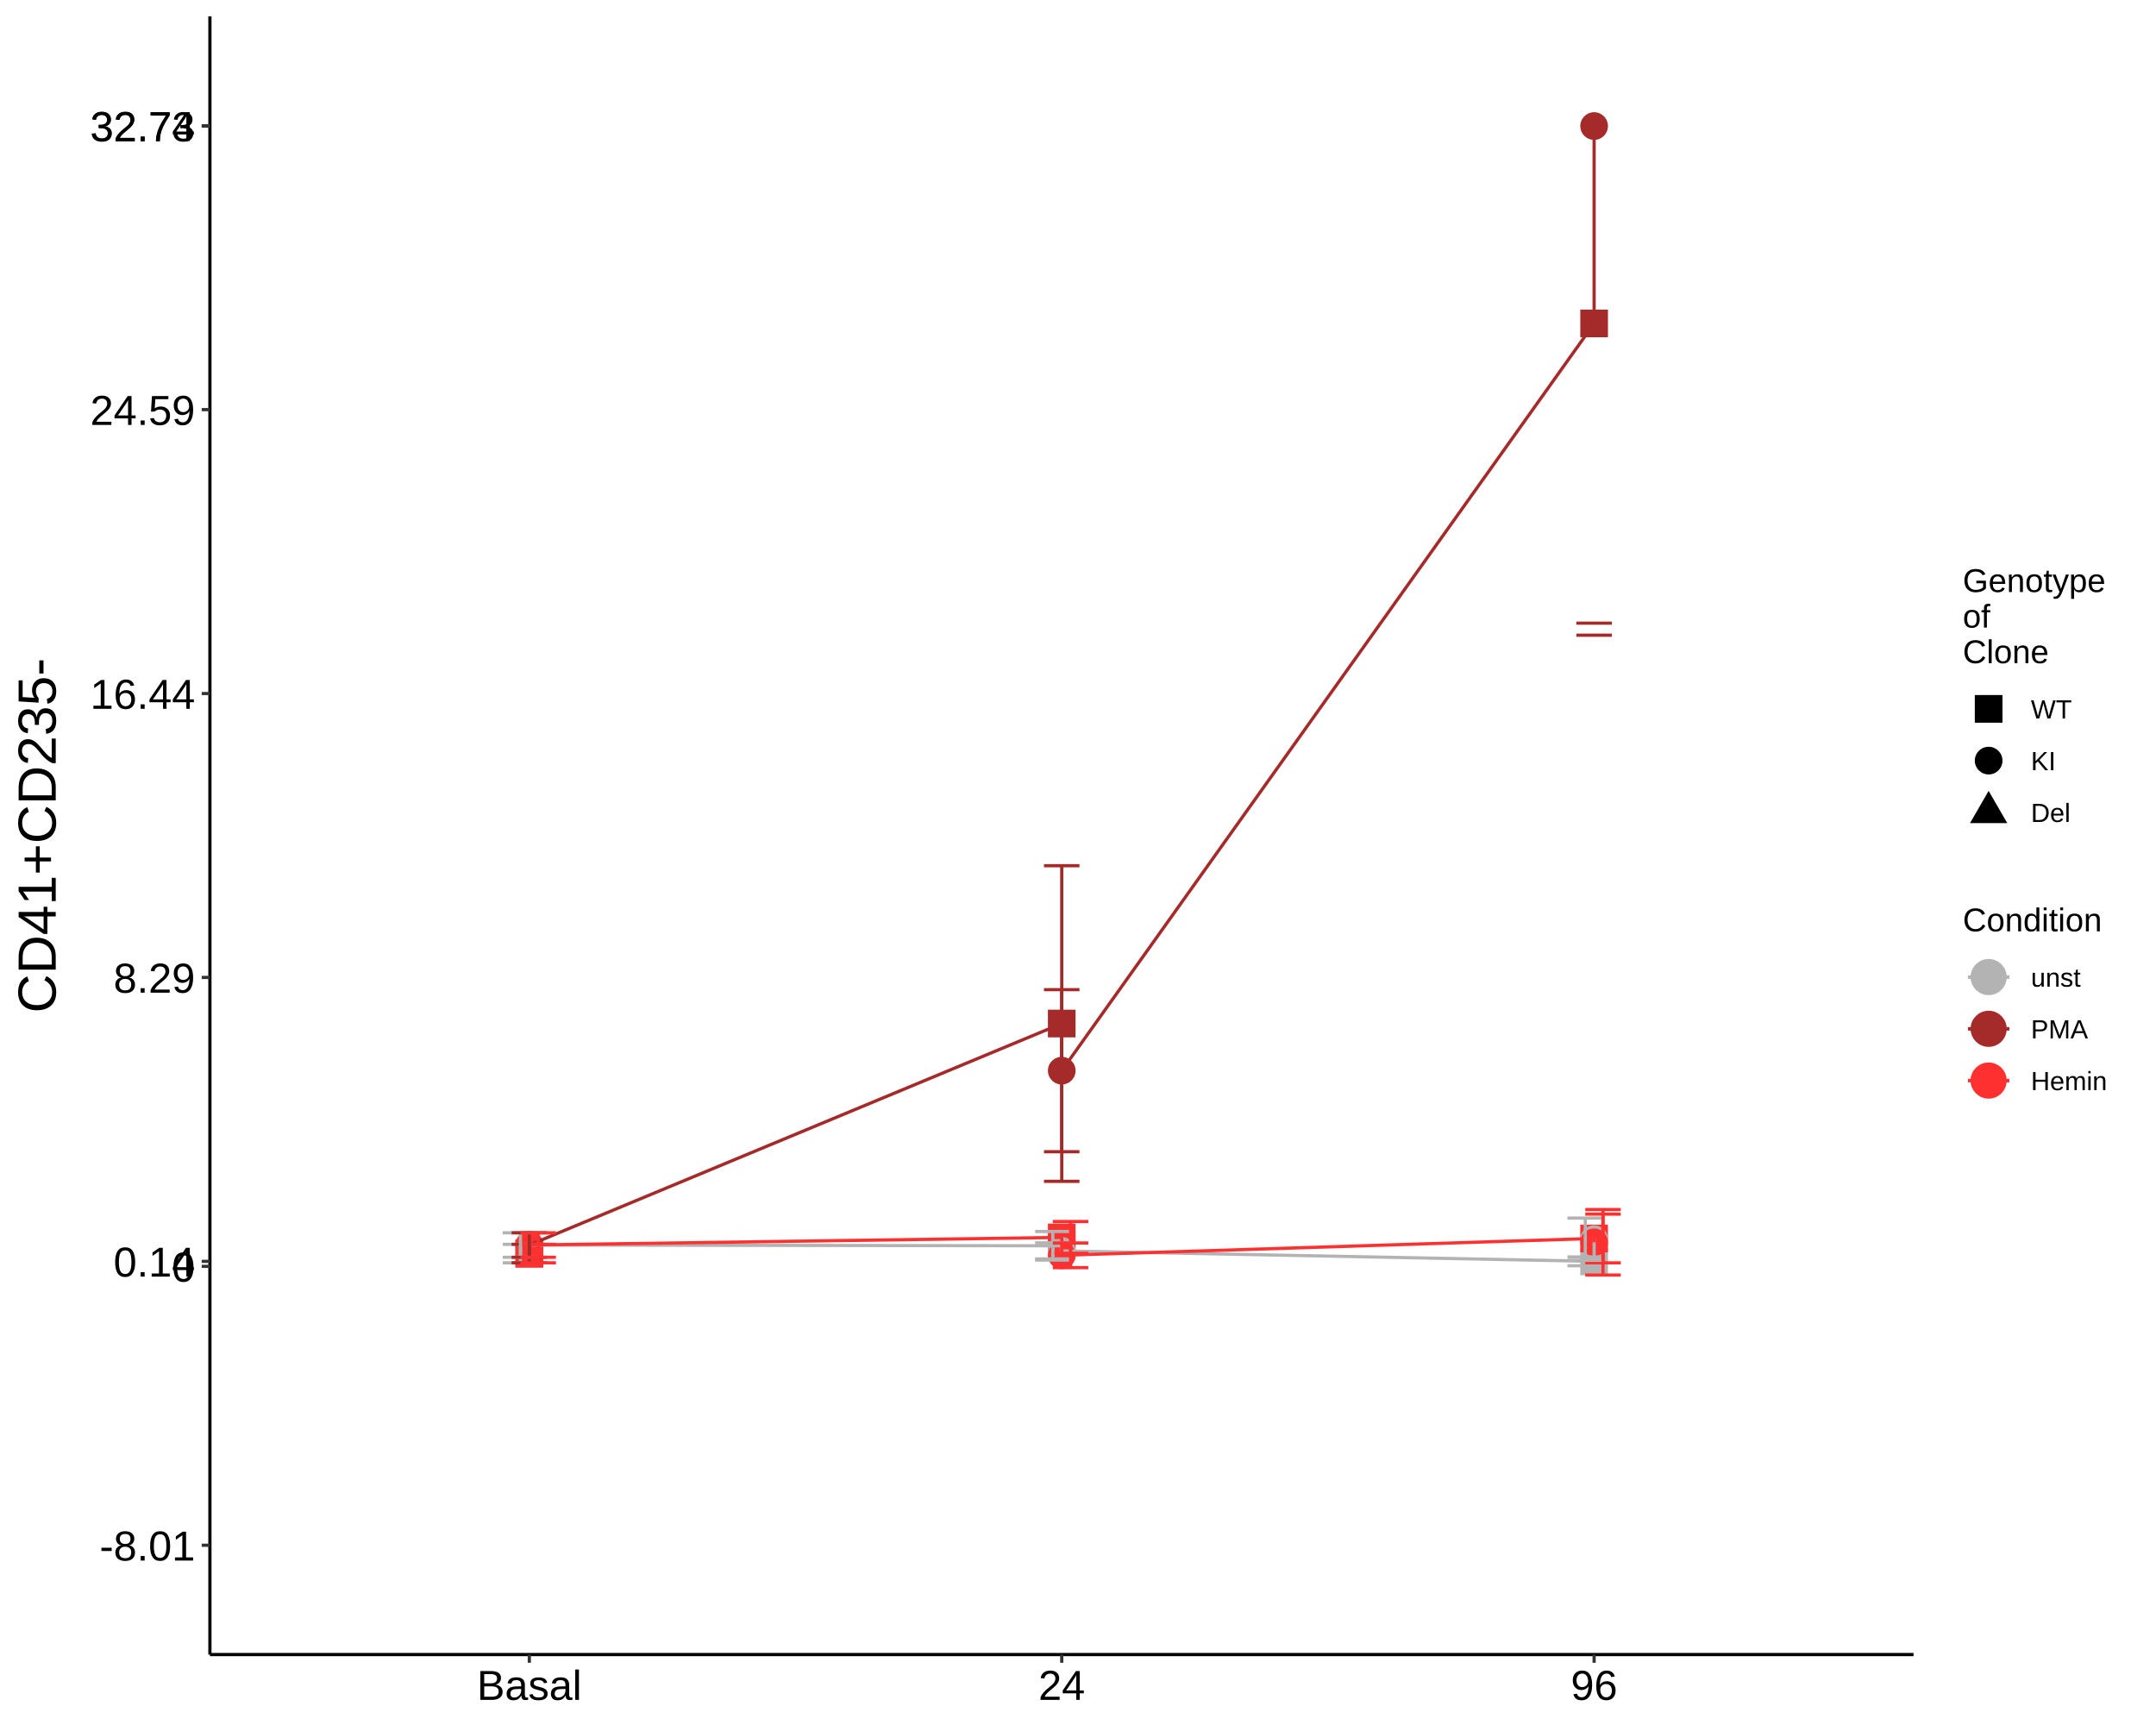
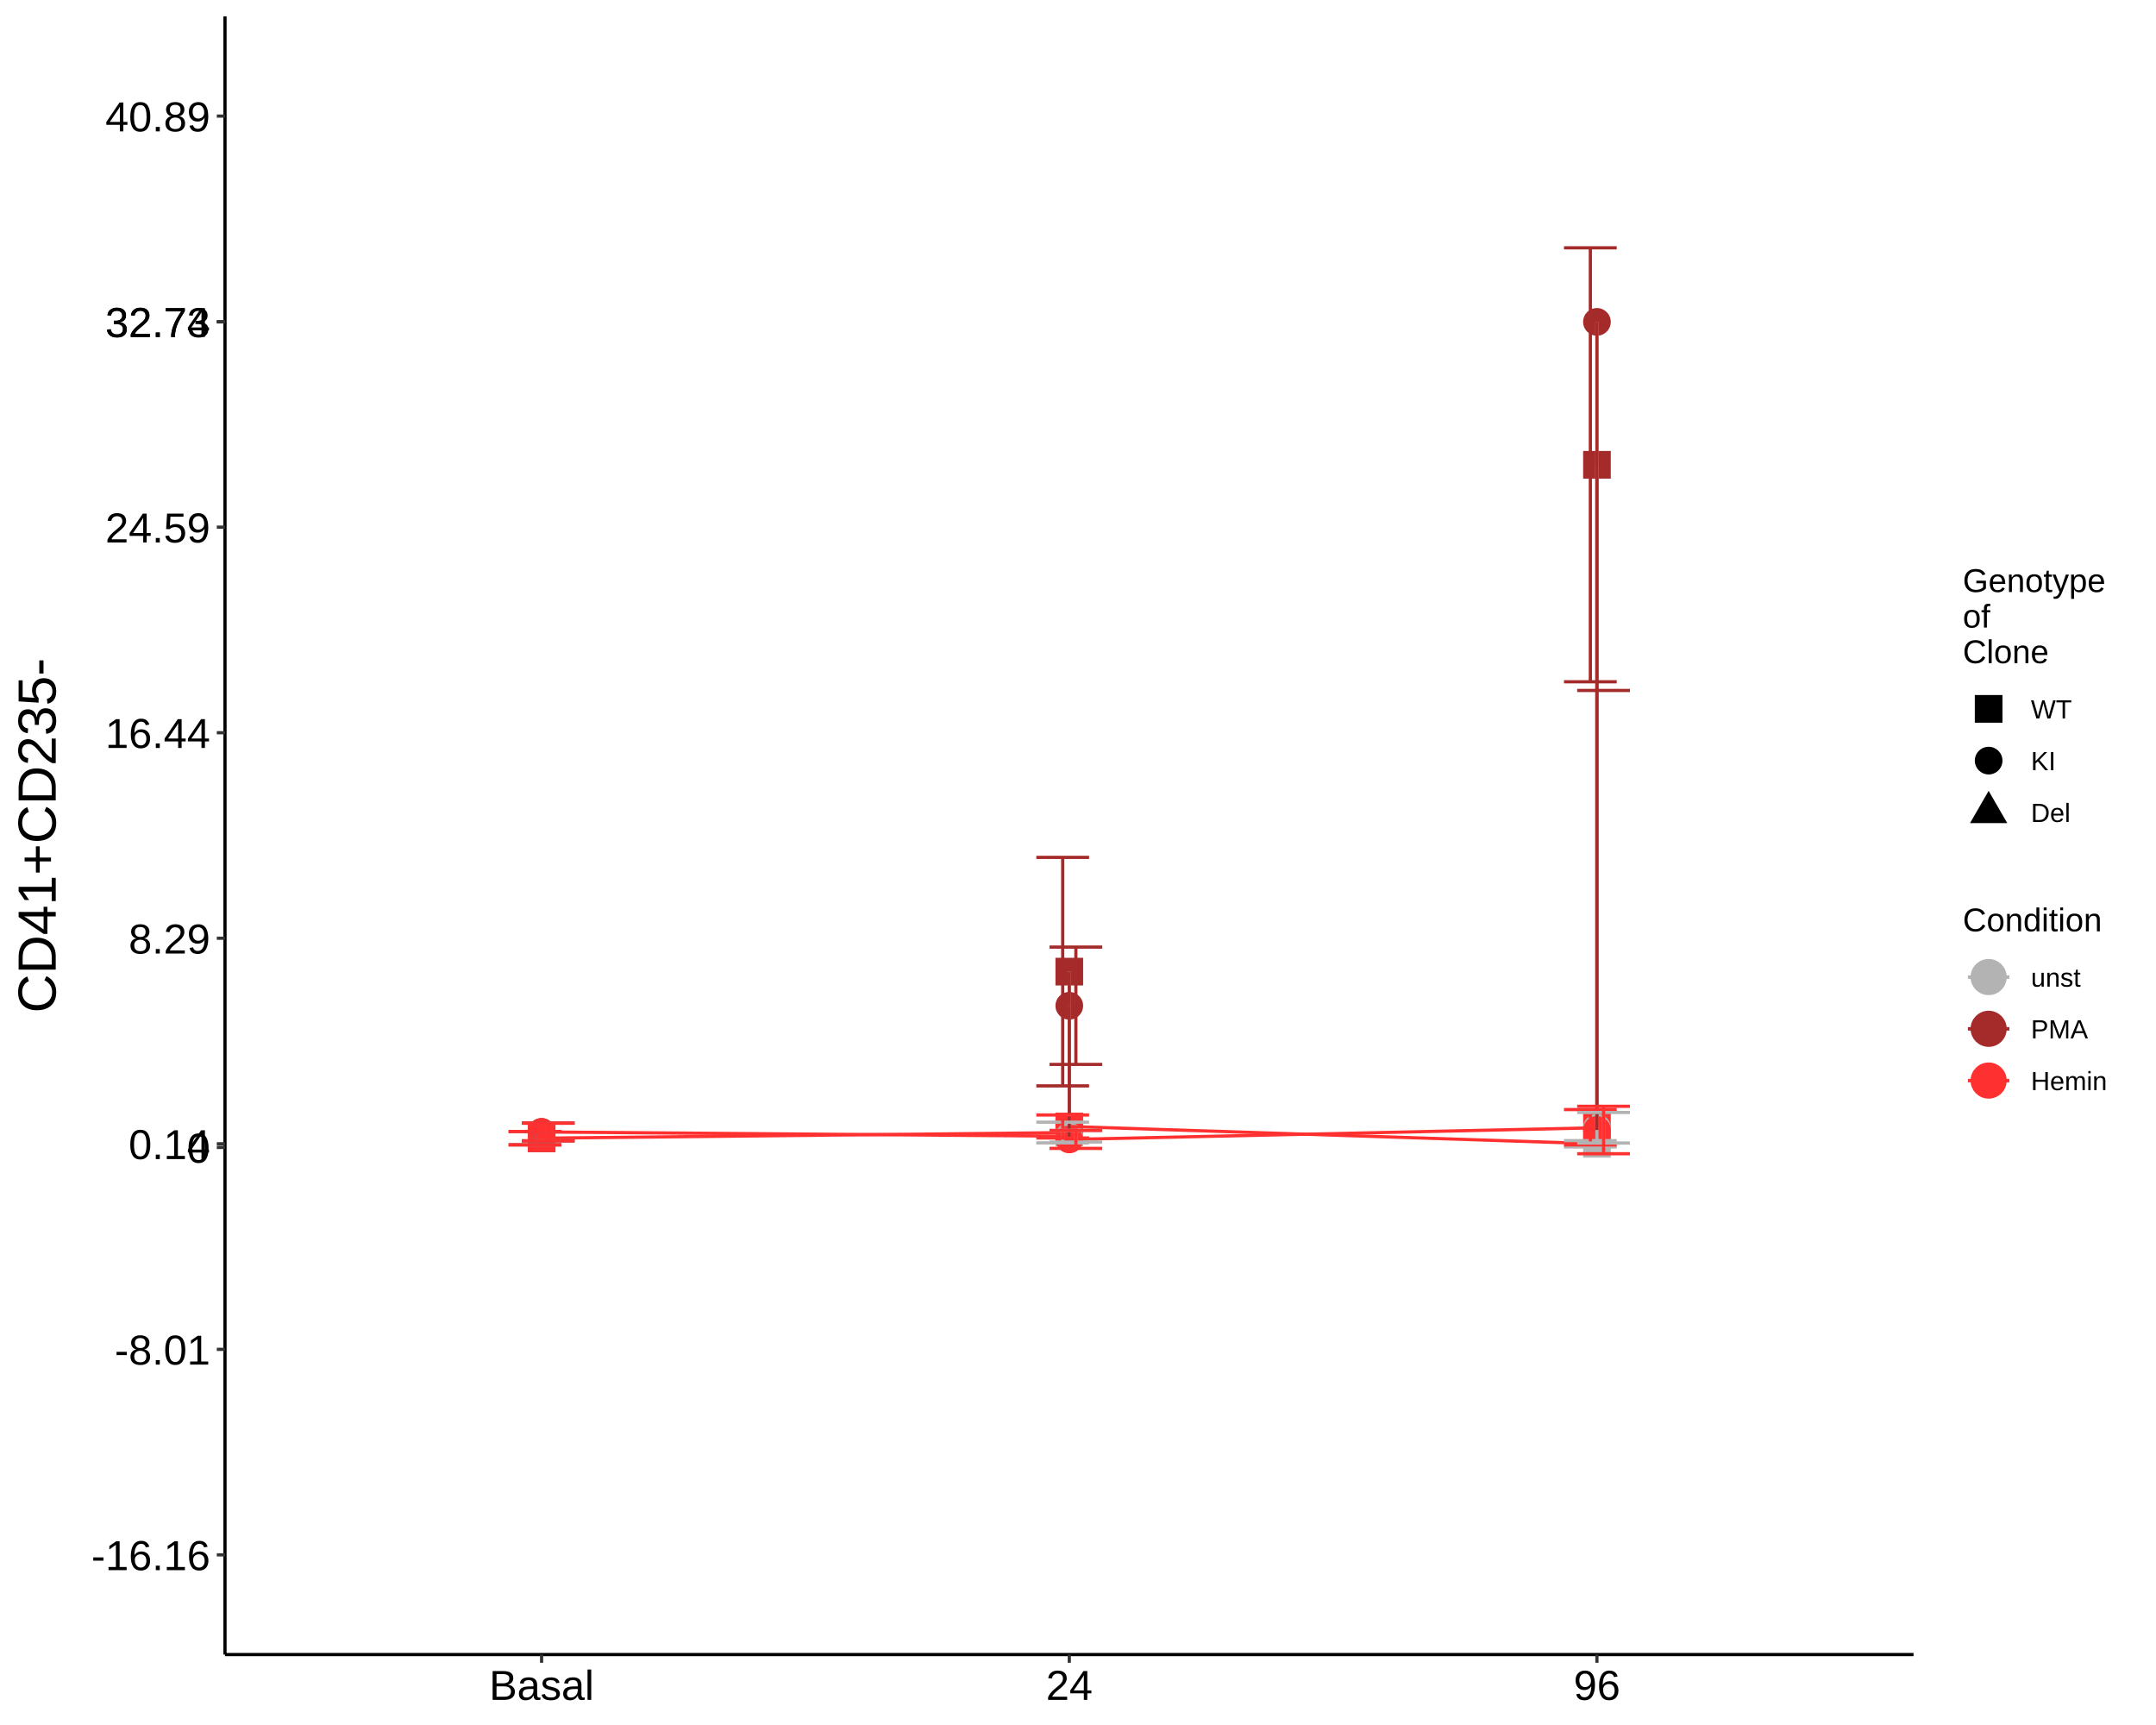
<svg xmlns="http://www.w3.org/2000/svg" class="svglite" width="720.00pt" height="576.00pt" viewBox="0 0 720.00 576.00">
  <defs>
    <style type="text/css">
    .svglite line, .svglite polyline, .svglite polygon, .svglite path, .svglite rect, .svglite circle {
      fill: none;
      stroke: #000000;
      stroke-linecap: round;
      stroke-linejoin: round;
      stroke-miterlimit: 10.00;
    }
  </style>
  </defs>
  <rect width="100%" height="100%" style="stroke: none; fill: #FFFFFF;" />
  <defs>
    <clipPath id="cpMC4wMHw3MjAuMDB8MC4wMHw1NzYuMDA=">
      <rect x="0.00" y="0.00" width="720.00" height="576.00" />
    </clipPath>
  </defs>
  <g clip-path="url(#cpMC4wMHw3MjAuMDB8MC4wMHw1NzYuMDA=)">
    <rect x="0" y="0.00" width="720.00" height="576.00" style="stroke-width: 1.07; stroke: #FFFFFF; fill: #FFFFFF;" />
  </g>
  <defs>
-     <clipPath id="cpNzAuMTB8NjM5LjAzfDUuNDh8NTUyLjQ4">
-       <rect x="70.10" y="5.48" width="568.94" height="547.00" />
+     <clipPath id="cpNzUuMTR8NjM5LjAzfDUuNDh8NTUyLjQ4">
+       <rect x="75.14" y="5.48" width="563.89" height="547.00" />
    </clipPath>
  </defs>
-   <g clip-path="url(#cpNzAuMTB8NjM5LjAzfDUuNDh8NTUyLjQ4)">
-     <rect x="70.10" y="5.48" width="568.94" height="547.00" style="stroke-width: 1.07; stroke: none; fill: #FFFFFF;" />
-     <polygon points="172.15,423.20 181.39,423.20 181.39,413.96 172.15,413.96 " style="stroke-width: 2.83; stroke: none; fill: #B3B3B3;" />
-     <polygon points="349.95,420.60 359.18,420.60 359.18,411.37 349.95,411.37 " style="stroke-width: 2.83; stroke: none; fill: #B3B3B3;" />
-     <polygon points="527.74,425.80 536.98,425.80 536.98,416.56 527.74,416.56 " style="stroke-width: 2.83; stroke: none; fill: #B3B3B3;" />
-     <polygon points="172.15,423.20 181.39,423.20 181.39,413.96 172.15,413.96 " style="stroke-width: 2.83; stroke: none; fill: #A52A2A;" />
-     <polygon points="349.95,346.39 359.18,346.39 359.18,337.15 349.95,337.15 " style="stroke-width: 2.83; stroke: none; fill: #A52A2A;" />
-     <polygon points="527.74,112.62 536.98,112.62 536.98,103.39 527.74,103.39 " style="stroke-width: 2.83; stroke: none; fill: #A52A2A;" />
-     <polygon points="172.15,423.20 181.39,423.20 181.39,413.96 172.15,413.96 " style="stroke-width: 2.83; stroke: none; fill: #FF3030;" />
-     <polygon points="349.95,417.81 359.18,417.81 359.18,408.58 349.95,408.58 " style="stroke-width: 2.83; stroke: none; fill: #FF3030;" />
-     <polygon points="527.74,418.16 536.98,418.16 536.98,408.92 527.74,408.92 " style="stroke-width: 2.83; stroke: none; fill: #FF3030;" />
-     <circle cx="176.77" cy="415.73" r="4.62" style="stroke-width: 2.83; stroke: none; fill: #B3B3B3;" />
-     <circle cx="354.57" cy="417.69" r="4.62" style="stroke-width: 2.83; stroke: none; fill: #B3B3B3;" />
-     <circle cx="532.36" cy="413.78" r="4.62" style="stroke-width: 2.83; stroke: none; fill: #B3B3B3;" />
-     <circle cx="176.77" cy="415.73" r="4.62" style="stroke-width: 2.83; stroke: none; fill: #A52A2A;" />
-     <circle cx="354.57" cy="357.51" r="4.62" style="stroke-width: 2.83; stroke: none; fill: #A52A2A;" />
-     <circle cx="532.36" cy="42.09" r="4.62" style="stroke-width: 2.83; stroke: none; fill: #A52A2A;" />
-     <circle cx="176.77" cy="415.73" r="4.62" style="stroke-width: 2.83; stroke: none; fill: #FF3030;" />
-     <circle cx="354.57" cy="419.16" r="4.62" style="stroke-width: 2.83; stroke: none; fill: #FF3030;" />
-     <circle cx="532.36" cy="414.82" r="4.62" style="stroke-width: 2.83; stroke: none; fill: #FF3030;" />
-     <polyline points="176.77,418.58 176.77,415.73 354.57,415.99 354.57,417.69 532.36,421.18 532.36,413.78 " style="stroke-width: 1.07; stroke: #B3B3B3; stroke-linecap: butt;" />
-     <polyline points="176.77,418.58 176.77,415.73 354.57,341.77 354.57,357.51 532.36,108.01 532.36,42.09 " style="stroke-width: 1.07; stroke: #A52A2A; stroke-linecap: butt;" />
-     <polyline points="176.77,418.58 176.77,415.73 354.57,413.19 354.57,419.16 532.36,413.54 532.36,414.82 " style="stroke-width: 1.07; stroke: #FF3030; stroke-linecap: butt;" />
-     <polyline points="167.88,415.50 179.73,415.50 " style="stroke-width: 1.07; stroke: #B3B3B3; stroke-linecap: butt;" />
-     <polyline points="173.81,415.50 173.81,421.67 " style="stroke-width: 1.07; stroke: #B3B3B3; stroke-linecap: butt;" />
-     <polyline points="167.88,421.67 179.73,421.67 " style="stroke-width: 1.07; stroke: #B3B3B3; stroke-linecap: butt;" />
-     <polyline points="345.68,411.21 357.53,411.21 " style="stroke-width: 1.07; stroke: #B3B3B3; stroke-linecap: butt;" />
-     <polyline points="351.60,411.21 351.60,420.76 " style="stroke-width: 1.07; stroke: #B3B3B3; stroke-linecap: butt;" />
-     <polyline points="345.68,420.76 357.53,420.76 " style="stroke-width: 1.07; stroke: #B3B3B3; stroke-linecap: butt;" />
-     <polyline points="523.47,419.71 535.32,419.71 " style="stroke-width: 1.07; stroke: #B3B3B3; stroke-linecap: butt;" />
-     <polyline points="529.40,419.71 529.40,422.65 " style="stroke-width: 1.07; stroke: #B3B3B3; stroke-linecap: butt;" />
-     <polyline points="523.47,422.65 535.32,422.65 " style="stroke-width: 1.07; stroke: #B3B3B3; stroke-linecap: butt;" />
-     <polyline points="170.85,415.50 182.70,415.50 " style="stroke-width: 1.07; stroke: #A52A2A; stroke-linecap: butt;" />
-     <polyline points="176.77,415.50 176.77,421.67 " style="stroke-width: 1.07; stroke: #A52A2A; stroke-linecap: butt;" />
-     <polyline points="170.85,421.67 182.70,421.67 " style="stroke-width: 1.07; stroke: #A52A2A; stroke-linecap: butt;" />
-     <polyline points="348.64,289.08 360.49,289.08 " style="stroke-width: 1.07; stroke: #A52A2A; stroke-linecap: butt;" />
-     <polyline points="354.57,289.08 354.57,394.47 " style="stroke-width: 1.07; stroke: #A52A2A; stroke-linecap: butt;" />
-     <polyline points="348.64,394.47 360.49,394.47 " style="stroke-width: 1.07; stroke: #A52A2A; stroke-linecap: butt;" />
-     <polyline points="526.43,208.08 538.29,208.08 " style="stroke-width: 1.07; stroke: #A52A2A; stroke-linecap: butt;" />
-     <polyline points="173.81,415.50 185.66,415.50 " style="stroke-width: 1.07; stroke: #FF3030; stroke-linecap: butt;" />
-     <polyline points="179.73,415.50 179.73,421.67 " style="stroke-width: 1.07; stroke: #FF3030; stroke-linecap: butt;" />
-     <polyline points="173.81,421.67 185.66,421.67 " style="stroke-width: 1.07; stroke: #FF3030; stroke-linecap: butt;" />
-     <polyline points="351.60,407.89 363.45,407.89 " style="stroke-width: 1.07; stroke: #FF3030; stroke-linecap: butt;" />
-     <polyline points="357.53,407.89 357.53,418.49 " style="stroke-width: 1.07; stroke: #FF3030; stroke-linecap: butt;" />
-     <polyline points="351.60,418.49 363.45,418.49 " style="stroke-width: 1.07; stroke: #FF3030; stroke-linecap: butt;" />
-     <polyline points="529.40,405.40 541.25,405.40 " style="stroke-width: 1.07; stroke: #FF3030; stroke-linecap: butt;" />
-     <polyline points="535.32,405.40 535.32,421.68 " style="stroke-width: 1.07; stroke: #FF3030; stroke-linecap: butt;" />
-     <polyline points="529.40,421.68 541.25,421.68 " style="stroke-width: 1.07; stroke: #FF3030; stroke-linecap: butt;" />
-     <polyline points="167.88,411.65 179.73,411.65 " style="stroke-width: 1.07; stroke: #B3B3B3; stroke-linecap: butt;" />
-     <polyline points="173.81,411.65 173.81,419.82 " style="stroke-width: 1.07; stroke: #B3B3B3; stroke-linecap: butt;" />
-     <polyline points="167.88,419.82 179.73,419.82 " style="stroke-width: 1.07; stroke: #B3B3B3; stroke-linecap: butt;" />
-     <polyline points="345.68,415.01 357.53,415.01 " style="stroke-width: 1.07; stroke: #B3B3B3; stroke-linecap: butt;" />
-     <polyline points="351.60,415.01 351.60,420.37 " style="stroke-width: 1.07; stroke: #B3B3B3; stroke-linecap: butt;" />
-     <polyline points="345.68,420.37 357.53,420.37 " style="stroke-width: 1.07; stroke: #B3B3B3; stroke-linecap: butt;" />
-     <polyline points="523.47,406.73 535.32,406.73 " style="stroke-width: 1.07; stroke: #B3B3B3; stroke-linecap: butt;" />
-     <polyline points="529.40,406.73 529.40,420.82 " style="stroke-width: 1.07; stroke: #B3B3B3; stroke-linecap: butt;" />
-     <polyline points="523.47,420.82 535.32,420.82 " style="stroke-width: 1.07; stroke: #B3B3B3; stroke-linecap: butt;" />
-     <polyline points="170.85,411.65 182.70,411.65 " style="stroke-width: 1.07; stroke: #A52A2A; stroke-linecap: butt;" />
-     <polyline points="176.77,411.65 176.77,419.82 " style="stroke-width: 1.07; stroke: #A52A2A; stroke-linecap: butt;" />
-     <polyline points="170.85,419.82 182.70,419.82 " style="stroke-width: 1.07; stroke: #A52A2A; stroke-linecap: butt;" />
-     <polyline points="348.64,330.46 360.49,330.46 " style="stroke-width: 1.07; stroke: #A52A2A; stroke-linecap: butt;" />
-     <polyline points="354.57,330.46 354.57,384.57 " style="stroke-width: 1.07; stroke: #A52A2A; stroke-linecap: butt;" />
-     <polyline points="348.64,384.57 360.49,384.57 " style="stroke-width: 1.07; stroke: #A52A2A; stroke-linecap: butt;" />
-     <polyline points="526.43,212.10 538.29,212.10 " style="stroke-width: 1.07; stroke: #A52A2A; stroke-linecap: butt;" />
-     <polyline points="173.81,411.65 185.66,411.65 " style="stroke-width: 1.07; stroke: #FF3030; stroke-linecap: butt;" />
-     <polyline points="179.73,411.65 179.73,419.82 " style="stroke-width: 1.07; stroke: #FF3030; stroke-linecap: butt;" />
-     <polyline points="173.81,419.82 185.66,419.82 " style="stroke-width: 1.07; stroke: #FF3030; stroke-linecap: butt;" />
-     <polyline points="351.60,415.04 363.45,415.04 " style="stroke-width: 1.07; stroke: #FF3030; stroke-linecap: butt;" />
-     <polyline points="357.53,415.04 357.53,423.29 " style="stroke-width: 1.07; stroke: #FF3030; stroke-linecap: butt;" />
-     <polyline points="351.60,423.29 363.45,423.29 " style="stroke-width: 1.07; stroke: #FF3030; stroke-linecap: butt;" />
-     <polyline points="529.40,403.89 541.25,403.89 " style="stroke-width: 1.07; stroke: #FF3030; stroke-linecap: butt;" />
-     <polyline points="535.32,403.89 535.32,425.75 " style="stroke-width: 1.07; stroke: #FF3030; stroke-linecap: butt;" />
-     <polyline points="529.40,425.75 541.25,425.75 " style="stroke-width: 1.07; stroke: #FF3030; stroke-linecap: butt;" />
+   <g clip-path="url(#cpNzUuMTR8NjM5LjAzfDUuNDh8NTUyLjQ4)">
+     <rect x="75.14" y="5.48" width="563.89" height="547.00" style="stroke-width: 1.07; stroke: none; fill: #FFFFFF;" />
+     <polygon points="176.25,384.67 185.49,384.67 185.49,375.43 176.25,375.43 " style="stroke-width: 2.83; stroke: none; fill: #B3B3B3;" />
+     <polygon points="352.47,382.78 361.71,382.78 361.71,373.55 352.47,373.55 " style="stroke-width: 2.83; stroke: none; fill: #B3B3B3;" />
+     <polygon points="528.69,386.55 537.92,386.55 537.92,377.31 528.69,377.31 " style="stroke-width: 2.83; stroke: none; fill: #B3B3B3;" />
+     <polygon points="176.25,384.67 185.49,384.67 185.49,375.43 176.25,375.43 " style="stroke-width: 2.83; stroke: none; fill: #A52A2A;" />
+     <polygon points="352.47,329.06 361.71,329.06 361.71,319.82 352.47,319.82 " style="stroke-width: 2.83; stroke: none; fill: #A52A2A;" />
+     <polygon points="528.69,159.82 537.92,159.82 537.92,150.58 528.69,150.58 " style="stroke-width: 2.83; stroke: none; fill: #A52A2A;" />
+     <polygon points="176.25,384.67 185.49,384.67 185.49,375.43 176.25,375.43 " style="stroke-width: 2.83; stroke: none; fill: #FF3030;" />
+     <polygon points="352.47,380.76 361.71,380.76 361.71,371.53 352.47,371.53 " style="stroke-width: 2.83; stroke: none; fill: #FF3030;" />
+     <polygon points="528.69,381.02 537.92,381.02 537.92,371.78 528.69,371.78 " style="stroke-width: 2.83; stroke: none; fill: #FF3030;" />
+     <circle cx="180.87" cy="377.98" r="4.62" style="stroke-width: 2.83; stroke: none; fill: #B3B3B3;" />
+     <circle cx="357.09" cy="379.40" r="4.62" style="stroke-width: 2.83; stroke: none; fill: #B3B3B3;" />
+     <circle cx="533.30" cy="376.57" r="4.62" style="stroke-width: 2.83; stroke: none; fill: #B3B3B3;" />
+     <circle cx="180.87" cy="377.98" r="4.62" style="stroke-width: 2.83; stroke: none; fill: #A52A2A;" />
+     <circle cx="357.09" cy="335.84" r="4.62" style="stroke-width: 2.83; stroke: none; fill: #A52A2A;" />
+     <circle cx="533.30" cy="107.48" r="4.62" style="stroke-width: 2.83; stroke: none; fill: #A52A2A;" />
+     <circle cx="180.87" cy="377.98" r="4.62" style="stroke-width: 2.83; stroke: none; fill: #FF3030;" />
+     <circle cx="357.09" cy="380.47" r="4.62" style="stroke-width: 2.83; stroke: none; fill: #FF3030;" />
+     <circle cx="533.30" cy="377.32" r="4.62" style="stroke-width: 2.83; stroke: none; fill: #FF3030;" />
+     <line x1="180.87" y1="380.05" x2="180.87" y2="380.05" style="stroke-width: 1.07; stroke: #B3B3B3; stroke-linecap: butt;" />
+     <line x1="180.87" y1="380.05" x2="180.87" y2="380.05" style="stroke-width: 1.07; stroke: #A52A2A; stroke-linecap: butt;" />
+     <line x1="180.87" y1="380.05" x2="357.09" y2="378.17" style="stroke-width: 1.07; stroke: #FF3030; stroke-linecap: butt;" />
+     <line x1="357.09" y1="378.17" x2="357.09" y2="324.44" style="stroke-width: 1.07; stroke: #B3B3B3; stroke-linecap: butt;" />
+     <line x1="357.09" y1="324.44" x2="357.09" y2="376.15" style="stroke-width: 1.07; stroke: #A52A2A; stroke-linecap: butt;" />
+     <line x1="357.09" y1="376.15" x2="533.30" y2="381.93" style="stroke-width: 1.07; stroke: #FF3030; stroke-linecap: butt;" />
+     <line x1="533.30" y1="381.93" x2="533.30" y2="155.20" style="stroke-width: 1.07; stroke: #B3B3B3; stroke-linecap: butt;" />
+     <line x1="533.30" y1="155.20" x2="533.30" y2="376.40" style="stroke-width: 1.07; stroke: #A52A2A; stroke-linecap: butt;" />
+     <line x1="180.87" y1="377.98" x2="180.87" y2="377.98" style="stroke-width: 1.07; stroke: #B3B3B3; stroke-linecap: butt;" />
+     <line x1="180.87" y1="377.98" x2="180.87" y2="377.98" style="stroke-width: 1.07; stroke: #A52A2A; stroke-linecap: butt;" />
+     <line x1="180.87" y1="377.98" x2="357.09" y2="379.40" style="stroke-width: 1.07; stroke: #FF3030; stroke-linecap: butt;" />
+     <line x1="357.09" y1="379.40" x2="357.09" y2="335.84" style="stroke-width: 1.07; stroke: #B3B3B3; stroke-linecap: butt;" />
+     <line x1="357.09" y1="335.84" x2="357.09" y2="380.47" style="stroke-width: 1.07; stroke: #A52A2A; stroke-linecap: butt;" />
+     <line x1="357.09" y1="380.47" x2="533.30" y2="376.57" style="stroke-width: 1.07; stroke: #FF3030; stroke-linecap: butt;" />
+     <line x1="533.30" y1="376.57" x2="533.30" y2="107.48" style="stroke-width: 1.07; stroke: #B3B3B3; stroke-linecap: butt;" />
+     <line x1="533.30" y1="107.48" x2="533.30" y2="377.32" style="stroke-width: 1.07; stroke: #A52A2A; stroke-linecap: butt;" />
+     <polyline points="169.86,377.81 187.48,377.81 " style="stroke-width: 1.07; stroke: #B3B3B3; stroke-linecap: butt;" />
+     <polyline points="178.67,377.81 178.67,382.28 " style="stroke-width: 1.07; stroke: #B3B3B3; stroke-linecap: butt;" />
+     <polyline points="169.86,382.28 187.48,382.28 " style="stroke-width: 1.07; stroke: #B3B3B3; stroke-linecap: butt;" />
+     <polyline points="346.08,374.71 363.70,374.71 " style="stroke-width: 1.07; stroke: #B3B3B3; stroke-linecap: butt;" />
+     <polyline points="354.89,374.71 354.89,381.62 " style="stroke-width: 1.07; stroke: #B3B3B3; stroke-linecap: butt;" />
+     <polyline points="346.08,381.62 363.70,381.62 " style="stroke-width: 1.07; stroke: #B3B3B3; stroke-linecap: butt;" />
+     <polyline points="522.29,380.86 539.91,380.86 " style="stroke-width: 1.07; stroke: #B3B3B3; stroke-linecap: butt;" />
+     <polyline points="531.10,380.86 531.10,382.99 " style="stroke-width: 1.07; stroke: #B3B3B3; stroke-linecap: butt;" />
+     <polyline points="522.29,382.99 539.91,382.99 " style="stroke-width: 1.07; stroke: #B3B3B3; stroke-linecap: butt;" />
+     <polyline points="169.86,377.81 187.48,377.81 " style="stroke-width: 1.07; stroke: #A52A2A; stroke-linecap: butt;" />
+     <polyline points="178.67,377.81 178.67,382.28 " style="stroke-width: 1.07; stroke: #A52A2A; stroke-linecap: butt;" />
+     <polyline points="169.86,382.28 187.48,382.28 " style="stroke-width: 1.07; stroke: #A52A2A; stroke-linecap: butt;" />
+     <polyline points="346.08,286.29 363.70,286.29 " style="stroke-width: 1.07; stroke: #A52A2A; stroke-linecap: butt;" />
+     <polyline points="354.89,286.29 354.89,362.59 " style="stroke-width: 1.07; stroke: #A52A2A; stroke-linecap: butt;" />
+     <polyline points="346.08,362.59 363.70,362.59 " style="stroke-width: 1.07; stroke: #A52A2A; stroke-linecap: butt;" />
+     <polyline points="522.29,82.75 539.91,82.75 " style="stroke-width: 1.07; stroke: #A52A2A; stroke-linecap: butt;" />
+     <polyline points="531.10,82.75 531.10,227.65 " style="stroke-width: 1.07; stroke: #A52A2A; stroke-linecap: butt;" />
+     <polyline points="522.29,227.65 539.91,227.65 " style="stroke-width: 1.07; stroke: #A52A2A; stroke-linecap: butt;" />
+     <polyline points="169.86,377.81 187.48,377.81 " style="stroke-width: 1.07; stroke: #FF3030; stroke-linecap: butt;" />
+     <polyline points="178.67,377.81 178.67,382.28 " style="stroke-width: 1.07; stroke: #FF3030; stroke-linecap: butt;" />
+     <polyline points="169.86,382.28 187.48,382.28 " style="stroke-width: 1.07; stroke: #FF3030; stroke-linecap: butt;" />
+     <polyline points="346.08,372.31 363.70,372.31 " style="stroke-width: 1.07; stroke: #FF3030; stroke-linecap: butt;" />
+     <polyline points="354.89,372.31 354.89,379.98 " style="stroke-width: 1.07; stroke: #FF3030; stroke-linecap: butt;" />
+     <polyline points="346.08,379.98 363.70,379.98 " style="stroke-width: 1.07; stroke: #FF3030; stroke-linecap: butt;" />
+     <polyline points="522.29,370.50 539.91,370.50 " style="stroke-width: 1.07; stroke: #FF3030; stroke-linecap: butt;" />
+     <polyline points="531.10,370.50 531.10,382.29 " style="stroke-width: 1.07; stroke: #FF3030; stroke-linecap: butt;" />
+     <polyline points="522.29,382.29 539.91,382.29 " style="stroke-width: 1.07; stroke: #FF3030; stroke-linecap: butt;" />
+     <polyline points="174.26,375.03 191.89,375.03 " style="stroke-width: 1.07; stroke: #B3B3B3; stroke-linecap: butt;" />
+     <polyline points="183.08,375.03 183.08,380.94 " style="stroke-width: 1.07; stroke: #B3B3B3; stroke-linecap: butt;" />
+     <polyline points="174.26,380.94 191.89,380.94 " style="stroke-width: 1.07; stroke: #B3B3B3; stroke-linecap: butt;" />
+     <polyline points="350.48,377.46 368.10,377.46 " style="stroke-width: 1.07; stroke: #B3B3B3; stroke-linecap: butt;" />
+     <polyline points="359.29,377.46 359.29,381.34 " style="stroke-width: 1.07; stroke: #B3B3B3; stroke-linecap: butt;" />
+     <polyline points="350.48,381.34 368.10,381.34 " style="stroke-width: 1.07; stroke: #B3B3B3; stroke-linecap: butt;" />
+     <polyline points="526.70,371.47 544.32,371.47 " style="stroke-width: 1.07; stroke: #B3B3B3; stroke-linecap: butt;" />
+     <polyline points="535.51,371.47 535.51,381.67 " style="stroke-width: 1.07; stroke: #B3B3B3; stroke-linecap: butt;" />
+     <polyline points="526.70,381.67 544.32,381.67 " style="stroke-width: 1.07; stroke: #B3B3B3; stroke-linecap: butt;" />
+     <polyline points="174.26,375.03 191.89,375.03 " style="stroke-width: 1.07; stroke: #A52A2A; stroke-linecap: butt;" />
+     <polyline points="183.08,375.03 183.08,380.94 " style="stroke-width: 1.07; stroke: #A52A2A; stroke-linecap: butt;" />
+     <polyline points="174.26,380.94 191.89,380.94 " style="stroke-width: 1.07; stroke: #A52A2A; stroke-linecap: butt;" />
+     <polyline points="350.48,316.25 368.10,316.25 " style="stroke-width: 1.07; stroke: #A52A2A; stroke-linecap: butt;" />
+     <polyline points="359.29,316.25 359.29,355.42 " style="stroke-width: 1.07; stroke: #A52A2A; stroke-linecap: butt;" />
+     <polyline points="350.48,355.42 368.10,355.42 " style="stroke-width: 1.07; stroke: #A52A2A; stroke-linecap: butt;" />
+     <polyline points="526.70,230.56 544.32,230.56 " style="stroke-width: 1.07; stroke: #A52A2A; stroke-linecap: butt;" />
+     <polyline points="174.26,375.03 191.89,375.03 " style="stroke-width: 1.07; stroke: #FF3030; stroke-linecap: butt;" />
+     <polyline points="183.08,375.03 183.08,380.94 " style="stroke-width: 1.07; stroke: #FF3030; stroke-linecap: butt;" />
+     <polyline points="174.26,380.94 191.89,380.94 " style="stroke-width: 1.07; stroke: #FF3030; stroke-linecap: butt;" />
+     <polyline points="350.48,377.48 368.10,377.48 " style="stroke-width: 1.07; stroke: #FF3030; stroke-linecap: butt;" />
+     <polyline points="359.29,377.48 359.29,383.46 " style="stroke-width: 1.07; stroke: #FF3030; stroke-linecap: butt;" />
+     <polyline points="350.48,383.46 368.10,383.46 " style="stroke-width: 1.07; stroke: #FF3030; stroke-linecap: butt;" />
+     <polyline points="526.70,369.41 544.32,369.41 " style="stroke-width: 1.07; stroke: #FF3030; stroke-linecap: butt;" />
+     <polyline points="535.51,369.41 535.51,385.24 " style="stroke-width: 1.07; stroke: #FF3030; stroke-linecap: butt;" />
+     <polyline points="526.70,385.24 544.32,385.24 " style="stroke-width: 1.07; stroke: #FF3030; stroke-linecap: butt;" />
  </g>
  <g clip-path="url(#cpMC4wMHw3MjAuMDB8MC4wMHw1NzYuMDA=)">
-     <polyline points="70.10,552.48 70.10,5.48 " style="stroke-width: 1.07; stroke-linecap: butt;" />
-     <text x="65.16" y="521.08" text-anchor="end" style="font-size: 14.00px; font-family: Arimo;" textLength="36.22px" lengthAdjust="spacingAndGlyphs">-8.01</text>
-     <text x="65.16" y="427.95" text-anchor="end" style="font-size: 14.00px; font-family: Arimo;" textLength="8.91px" lengthAdjust="spacingAndGlyphs">0</text>
-     <text x="65.16" y="426.28" text-anchor="end" style="font-size: 14.00px; font-family: Arimo;" textLength="31.17px" lengthAdjust="spacingAndGlyphs">0.14</text>
-     <text x="65.16" y="331.48" text-anchor="end" style="font-size: 14.00px; font-family: Arimo;" textLength="31.17px" lengthAdjust="spacingAndGlyphs">8.29</text>
-     <text x="65.16" y="236.68" text-anchor="end" style="font-size: 14.00px; font-family: Arimo;" textLength="40.08px" lengthAdjust="spacingAndGlyphs">16.44</text>
-     <text x="65.16" y="141.88" text-anchor="end" style="font-size: 14.00px; font-family: Arimo;" textLength="40.08px" lengthAdjust="spacingAndGlyphs">24.59</text>
-     <text x="65.16" y="47.19" text-anchor="end" style="font-size: 14.00px; font-family: Arimo;" textLength="40.08px" lengthAdjust="spacingAndGlyphs">32.73</text>
-     <text x="65.16" y="47.08" text-anchor="end" style="font-size: 14.00px; font-family: Arimo;" textLength="40.08px" lengthAdjust="spacingAndGlyphs">32.74</text>
-     <polyline points="67.36,515.98 70.10,515.98 " style="stroke-width: 1.07; stroke: #333333; stroke-linecap: butt;" />
-     <polyline points="67.36,422.85 70.10,422.85 " style="stroke-width: 1.07; stroke: #333333; stroke-linecap: butt;" />
-     <polyline points="67.36,421.18 70.10,421.18 " style="stroke-width: 1.07; stroke: #333333; stroke-linecap: butt;" />
-     <polyline points="67.36,326.38 70.10,326.38 " style="stroke-width: 1.07; stroke: #333333; stroke-linecap: butt;" />
-     <polyline points="67.36,231.58 70.10,231.58 " style="stroke-width: 1.07; stroke: #333333; stroke-linecap: butt;" />
-     <polyline points="67.36,136.78 70.10,136.78 " style="stroke-width: 1.07; stroke: #333333; stroke-linecap: butt;" />
-     <polyline points="67.36,42.09 70.10,42.09 " style="stroke-width: 1.07; stroke: #333333; stroke-linecap: butt;" />
-     <polyline points="67.36,41.98 70.10,41.98 " style="stroke-width: 1.07; stroke: #333333; stroke-linecap: butt;" />
-     <polyline points="70.10,552.48 639.03,552.48 " style="stroke-width: 1.07; stroke-linecap: butt;" />
-     <polyline points="176.77,555.22 176.77,552.48 " style="stroke-width: 1.07; stroke: #333333; stroke-linecap: butt;" />
-     <polyline points="354.57,555.22 354.57,552.48 " style="stroke-width: 1.07; stroke: #333333; stroke-linecap: butt;" />
-     <polyline points="532.36,555.22 532.36,552.48 " style="stroke-width: 1.07; stroke: #333333; stroke-linecap: butt;" />
-     <text x="176.77" y="567.61" text-anchor="middle" style="font-size: 14.00px; font-family: Arimo;" textLength="37.94px" lengthAdjust="spacingAndGlyphs">Basal</text>
-     <text x="354.57" y="567.61" text-anchor="middle" style="font-size: 14.00px; font-family: Arimo;" textLength="17.81px" lengthAdjust="spacingAndGlyphs">24</text>
-     <text x="532.36" y="567.61" text-anchor="middle" style="font-size: 14.00px; font-family: Arimo;" textLength="17.81px" lengthAdjust="spacingAndGlyphs">96</text>
+     <polyline points="75.14,552.48 75.14,5.48 " style="stroke-width: 1.07; stroke-linecap: butt;" />
+     <text x="70.21" y="524.29" text-anchor="end" style="font-size: 14.00px; font-family: Arimo;" textLength="45.12px" lengthAdjust="spacingAndGlyphs">-16.16</text>
+     <text x="70.21" y="455.66" text-anchor="end" style="font-size: 14.00px; font-family: Arimo;" textLength="36.22px" lengthAdjust="spacingAndGlyphs">-8.01</text>
+     <text x="70.21" y="388.24" text-anchor="end" style="font-size: 14.00px; font-family: Arimo;" textLength="8.91px" lengthAdjust="spacingAndGlyphs">0</text>
+     <text x="70.21" y="387.03" text-anchor="end" style="font-size: 14.00px; font-family: Arimo;" textLength="31.17px" lengthAdjust="spacingAndGlyphs">0.14</text>
+     <text x="70.21" y="318.40" text-anchor="end" style="font-size: 14.00px; font-family: Arimo;" textLength="31.17px" lengthAdjust="spacingAndGlyphs">8.29</text>
+     <text x="70.21" y="249.76" text-anchor="end" style="font-size: 14.00px; font-family: Arimo;" textLength="40.08px" lengthAdjust="spacingAndGlyphs">16.44</text>
+     <text x="70.21" y="181.13" text-anchor="end" style="font-size: 14.00px; font-family: Arimo;" textLength="40.08px" lengthAdjust="spacingAndGlyphs">24.59</text>
+     <text x="70.21" y="112.58" text-anchor="end" style="font-size: 14.00px; font-family: Arimo;" textLength="40.08px" lengthAdjust="spacingAndGlyphs">32.73</text>
+     <text x="70.21" y="112.50" text-anchor="end" style="font-size: 14.00px; font-family: Arimo;" textLength="40.08px" lengthAdjust="spacingAndGlyphs">32.74</text>
+     <text x="70.21" y="43.87" text-anchor="end" style="font-size: 14.00px; font-family: Arimo;" textLength="40.08px" lengthAdjust="spacingAndGlyphs">40.89</text>
+     <polyline points="72.40,519.19 75.14,519.19 " style="stroke-width: 1.07; stroke: #333333; stroke-linecap: butt;" />
+     <polyline points="72.40,450.56 75.14,450.56 " style="stroke-width: 1.07; stroke: #333333; stroke-linecap: butt;" />
+     <polyline points="72.40,383.13 75.14,383.13 " style="stroke-width: 1.07; stroke: #333333; stroke-linecap: butt;" />
+     <polyline points="72.40,381.93 75.14,381.93 " style="stroke-width: 1.07; stroke: #333333; stroke-linecap: butt;" />
+     <polyline points="72.40,313.29 75.14,313.29 " style="stroke-width: 1.07; stroke: #333333; stroke-linecap: butt;" />
+     <polyline points="72.40,244.66 75.14,244.66 " style="stroke-width: 1.07; stroke: #333333; stroke-linecap: butt;" />
+     <polyline points="72.40,176.03 75.14,176.03 " style="stroke-width: 1.07; stroke: #333333; stroke-linecap: butt;" />
+     <polyline points="72.40,107.48 75.14,107.48 " style="stroke-width: 1.07; stroke: #333333; stroke-linecap: butt;" />
+     <polyline points="72.40,107.40 75.14,107.40 " style="stroke-width: 1.07; stroke: #333333; stroke-linecap: butt;" />
+     <polyline points="72.40,38.76 75.14,38.76 " style="stroke-width: 1.07; stroke: #333333; stroke-linecap: butt;" />
+     <polyline points="75.14,552.48 639.03,552.48 " style="stroke-width: 1.07; stroke-linecap: butt;" />
+     <polyline points="180.87,555.22 180.87,552.48 " style="stroke-width: 1.07; stroke: #333333; stroke-linecap: butt;" />
+     <polyline points="357.09,555.22 357.09,552.48 " style="stroke-width: 1.07; stroke: #333333; stroke-linecap: butt;" />
+     <polyline points="533.30,555.22 533.30,552.48 " style="stroke-width: 1.07; stroke: #333333; stroke-linecap: butt;" />
+     <text x="180.87" y="567.61" text-anchor="middle" style="font-size: 14.00px; font-family: Arimo;" textLength="37.94px" lengthAdjust="spacingAndGlyphs">Basal</text>
+     <text x="357.09" y="567.61" text-anchor="middle" style="font-size: 14.00px; font-family: Arimo;" textLength="17.81px" lengthAdjust="spacingAndGlyphs">24</text>
+     <text x="533.30" y="567.61" text-anchor="middle" style="font-size: 14.00px; font-family: Arimo;" textLength="17.81px" lengthAdjust="spacingAndGlyphs">96</text>
    <text transform="translate(18.61,278.98) rotate(-90)" text-anchor="middle" style="font-size: 18.00px; font-family: Arimo;" textLength="131.72px" lengthAdjust="spacingAndGlyphs">CD41+CD235-</text>
    <rect x="649.99" y="183.03" width="64.53" height="102.35" style="stroke-width: 1.07; stroke: none; fill: #FFFFFF;" />
    <text x="655.47" y="197.68" style="font-size: 11.00px; font-family: Arimo;" textLength="53.57px" lengthAdjust="spacingAndGlyphs">Genotype</text>
    <text x="655.47" y="209.56" style="font-size: 11.00px; font-family: Arimo;" textLength="10.61px" lengthAdjust="spacingAndGlyphs">of</text>
    <text x="655.47" y="221.44" style="font-size: 11.00px; font-family: Arimo;" textLength="31.21px" lengthAdjust="spacingAndGlyphs">Clone</text>
    <polygon points="659.49,241.32 668.73,241.32 668.73,232.08 659.49,232.08 " style="stroke-width: 2.83; stroke: none; fill: #000000;" />
    <circle cx="664.11" cy="253.98" r="4.62" style="stroke-width: 2.83; stroke: none; fill: #000000;" />
    <polygon points="664.11,264.08 670.33,274.85 657.89,274.85 " style="stroke-width: 2.83; stroke: none; fill: #000000;" />
    <text x="678.23" y="239.91" style="font-size: 8.80px; font-family: Arimo;" textLength="14.07px" lengthAdjust="spacingAndGlyphs">WT</text>
    <text x="678.23" y="257.19" style="font-size: 8.80px; font-family: Arimo;" textLength="8.36px" lengthAdjust="spacingAndGlyphs">KI</text>
    <text x="678.23" y="274.47" style="font-size: 8.80px; font-family: Arimo;" textLength="14.64px" lengthAdjust="spacingAndGlyphs">Del</text>
    <rect x="649.99" y="296.34" width="63.46" height="78.59" style="stroke-width: 1.07; stroke: none; fill: #FFFFFF;" />
    <text x="655.47" y="310.98" style="font-size: 11.00px; font-family: Arimo;" textLength="52.50px" lengthAdjust="spacingAndGlyphs">Condition</text>
    <circle cx="664.11" cy="326.25" r="4.62" style="stroke-width: 2.83; stroke: #B3B3B3; fill: #B3B3B3;" />
    <line x1="657.20" y1="326.25" x2="671.03" y2="326.25" style="stroke-width: 1.07; stroke: #B3B3B3; stroke-linecap: butt;" />
    <line x1="657.20" y1="326.25" x2="671.03" y2="326.25" style="stroke-width: 1.07; stroke: #B3B3B3; stroke-linecap: butt;" />
    <circle cx="664.11" cy="343.53" r="4.62" style="stroke-width: 2.83; stroke: #A52A2A; fill: #A52A2A;" />
    <line x1="657.20" y1="343.53" x2="671.03" y2="343.53" style="stroke-width: 1.07; stroke: #A52A2A; stroke-linecap: butt;" />
    <line x1="657.20" y1="343.53" x2="671.03" y2="343.53" style="stroke-width: 1.07; stroke: #A52A2A; stroke-linecap: butt;" />
    <circle cx="664.11" cy="360.81" r="4.62" style="stroke-width: 2.83; stroke: #FF3030; fill: #FF3030;" />
    <line x1="657.20" y1="360.81" x2="671.03" y2="360.81" style="stroke-width: 1.07; stroke: #FF3030; stroke-linecap: butt;" />
    <line x1="657.20" y1="360.81" x2="671.03" y2="360.81" style="stroke-width: 1.07; stroke: #FF3030; stroke-linecap: butt;" />
    <text x="678.23" y="329.46" style="font-size: 8.80px; font-family: Arimo;" textLength="19.18px" lengthAdjust="spacingAndGlyphs">unst</text>
    <text x="678.23" y="346.74" style="font-size: 8.80px; font-family: Arimo;" textLength="18.91px" lengthAdjust="spacingAndGlyphs">PMA</text>
    <text x="678.23" y="364.02" style="font-size: 8.80px; font-family: Arimo;" textLength="28.62px" lengthAdjust="spacingAndGlyphs">Hemin</text>
  </g>
</svg>
